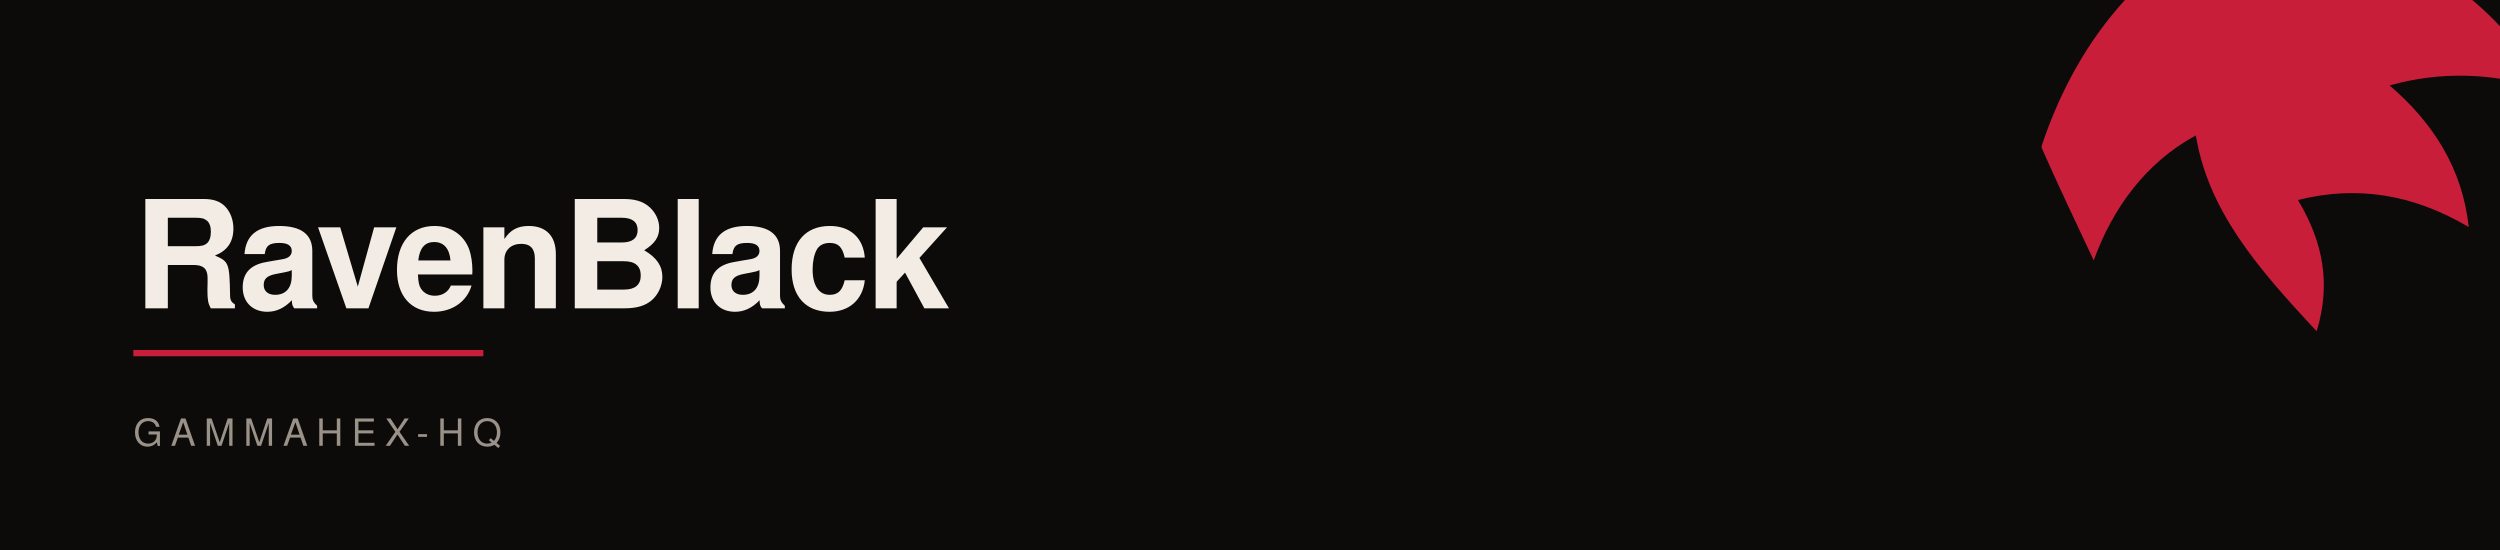
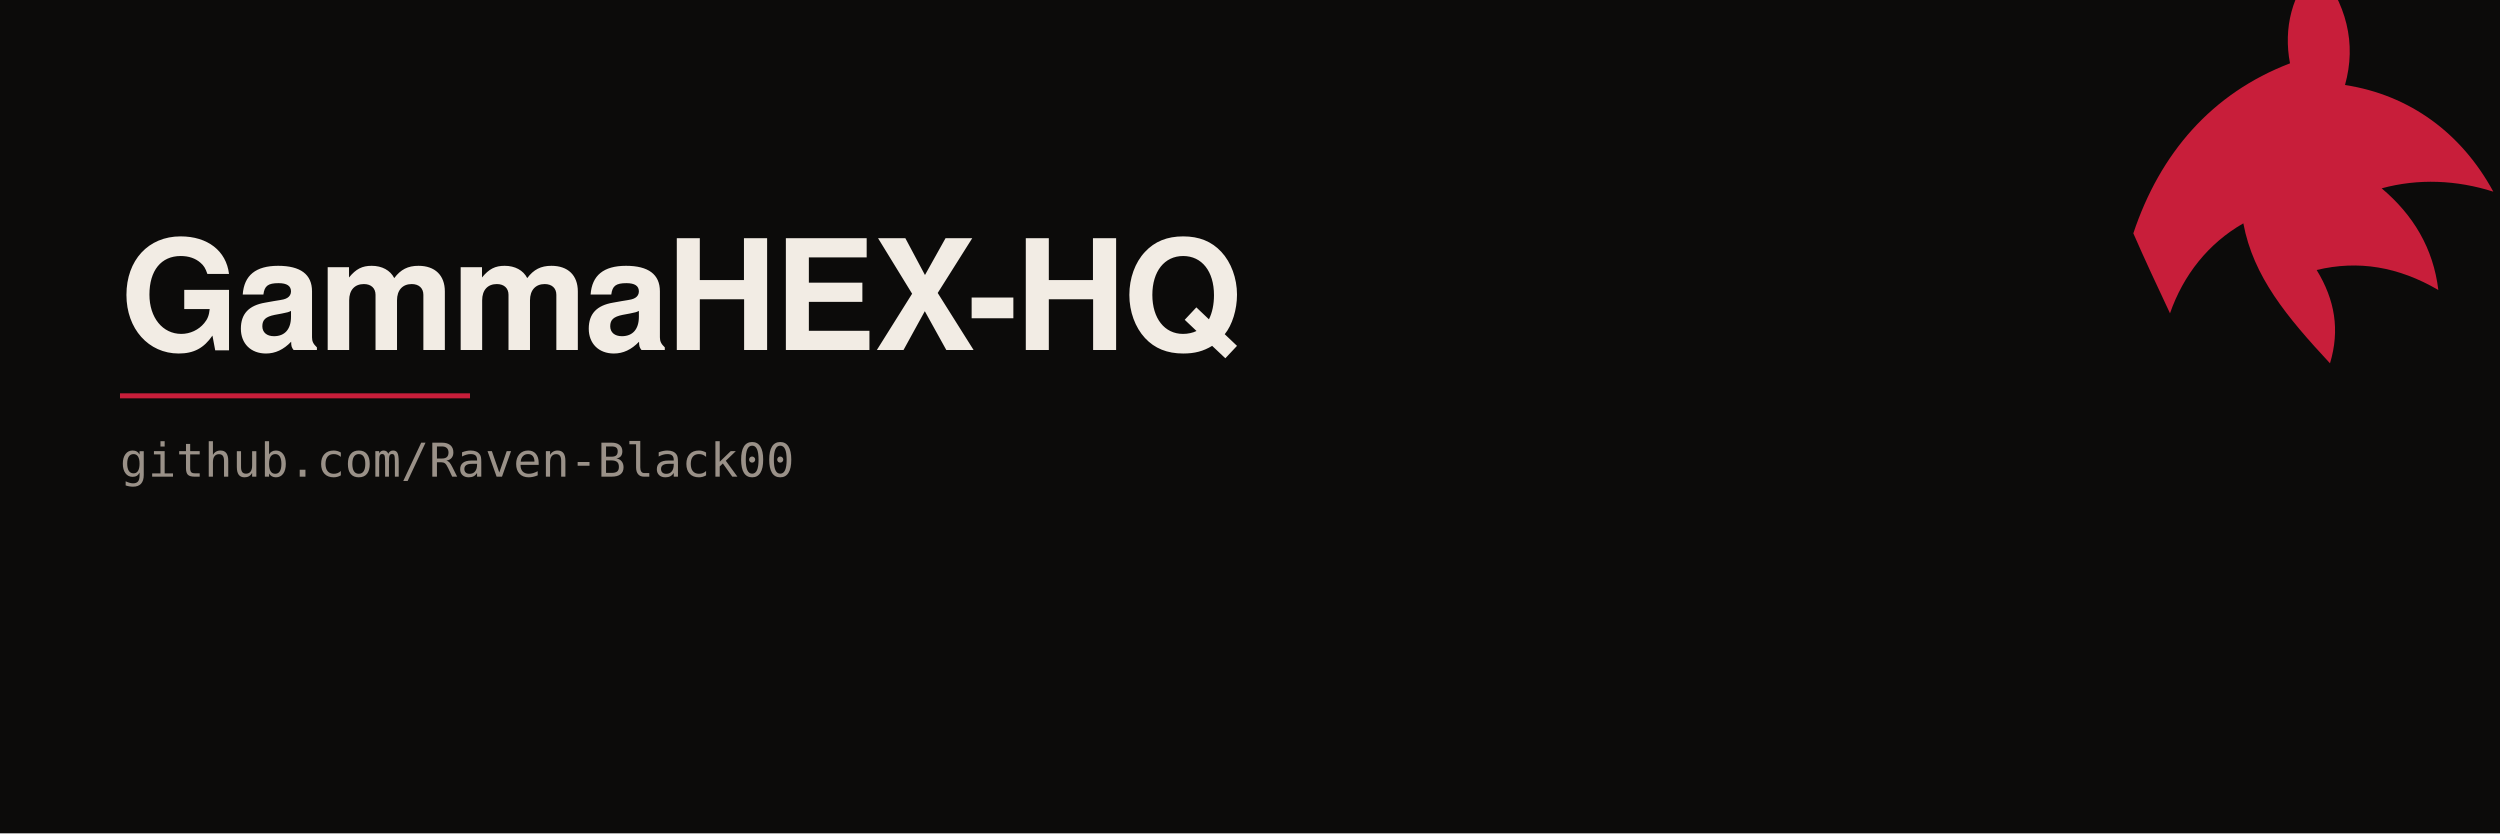
- <svg xmlns="http://www.w3.org/2000/svg" viewBox="0 0 1200 264" role="img" aria-label="RavenBlack">
-   <rect width="1200" height="264" fill="#0c0b0a" />
-   <path fill="#c81e3a" d="M980 70c18-54 53-94 105-114-4-24 1-47 18-65 20 25 27 52 19 80 44 7 78 33 100 72-25-8-50-9-75-2 21 18 35 40 38 68-27-16-54-20-82-13 12 20 16 40 9 63-29-31-52-58-58-94-24 13-40 35-49 60-9-19-17-36-25-54Z" />
-   <text x="64" y="148" fill="#f2ece4" font-family="Segoe UI, Helvetica, Arial, sans-serif" font-size="72" font-weight="700" letter-spacing="-1.5">RavenBlack</text>
-   <rect x="64" y="168" width="168" height="3" fill="#c81e3a" />
-   <text x="64" y="214" fill="#9a9188" font-family="Segoe UI, Helvetica, Arial, sans-serif" font-size="18" letter-spacing="4">GAMMAHEX-HQ</text>
+ <svg xmlns="http://www.w3.org/2000/svg" viewBox="0 0 1500 500" role="img" aria-label="GammaHEX-HQ — github.com/Raven-Black00">
+   <rect width="1500" height="500" fill="#0c0b0a" />
+   <text x="72" y="210" fill="#f2ece4" font-family="Segoe UI, Helvetica, Arial, sans-serif" font-size="92" font-weight="700" letter-spacing="-2">GammaHEX-HQ</text>
+   <rect x="72" y="236" width="210" height="3" fill="#c81e3a" />
+   <text x="72" y="286" fill="#9a9188" font-family="ui-monospace, SFMono-Regular, Menlo, Consolas, monospace" font-size="28">github.com/Raven-Black00</text>
+   <path fill="#c81e3a" d="M1280 140c16-48 47-84 94-102-4-21 1-42 16-58 18 22 24 46 17 71 39 6 70 29 89 64-22-7-45-8-67-2 19 16 31 36 34 61-24-14-48-18-73-12 11 18 14 36 8 56-26-28-46-52-52-84-21 12-36 31-44 54-8-17-15-32-22-48Z" />
</svg>
